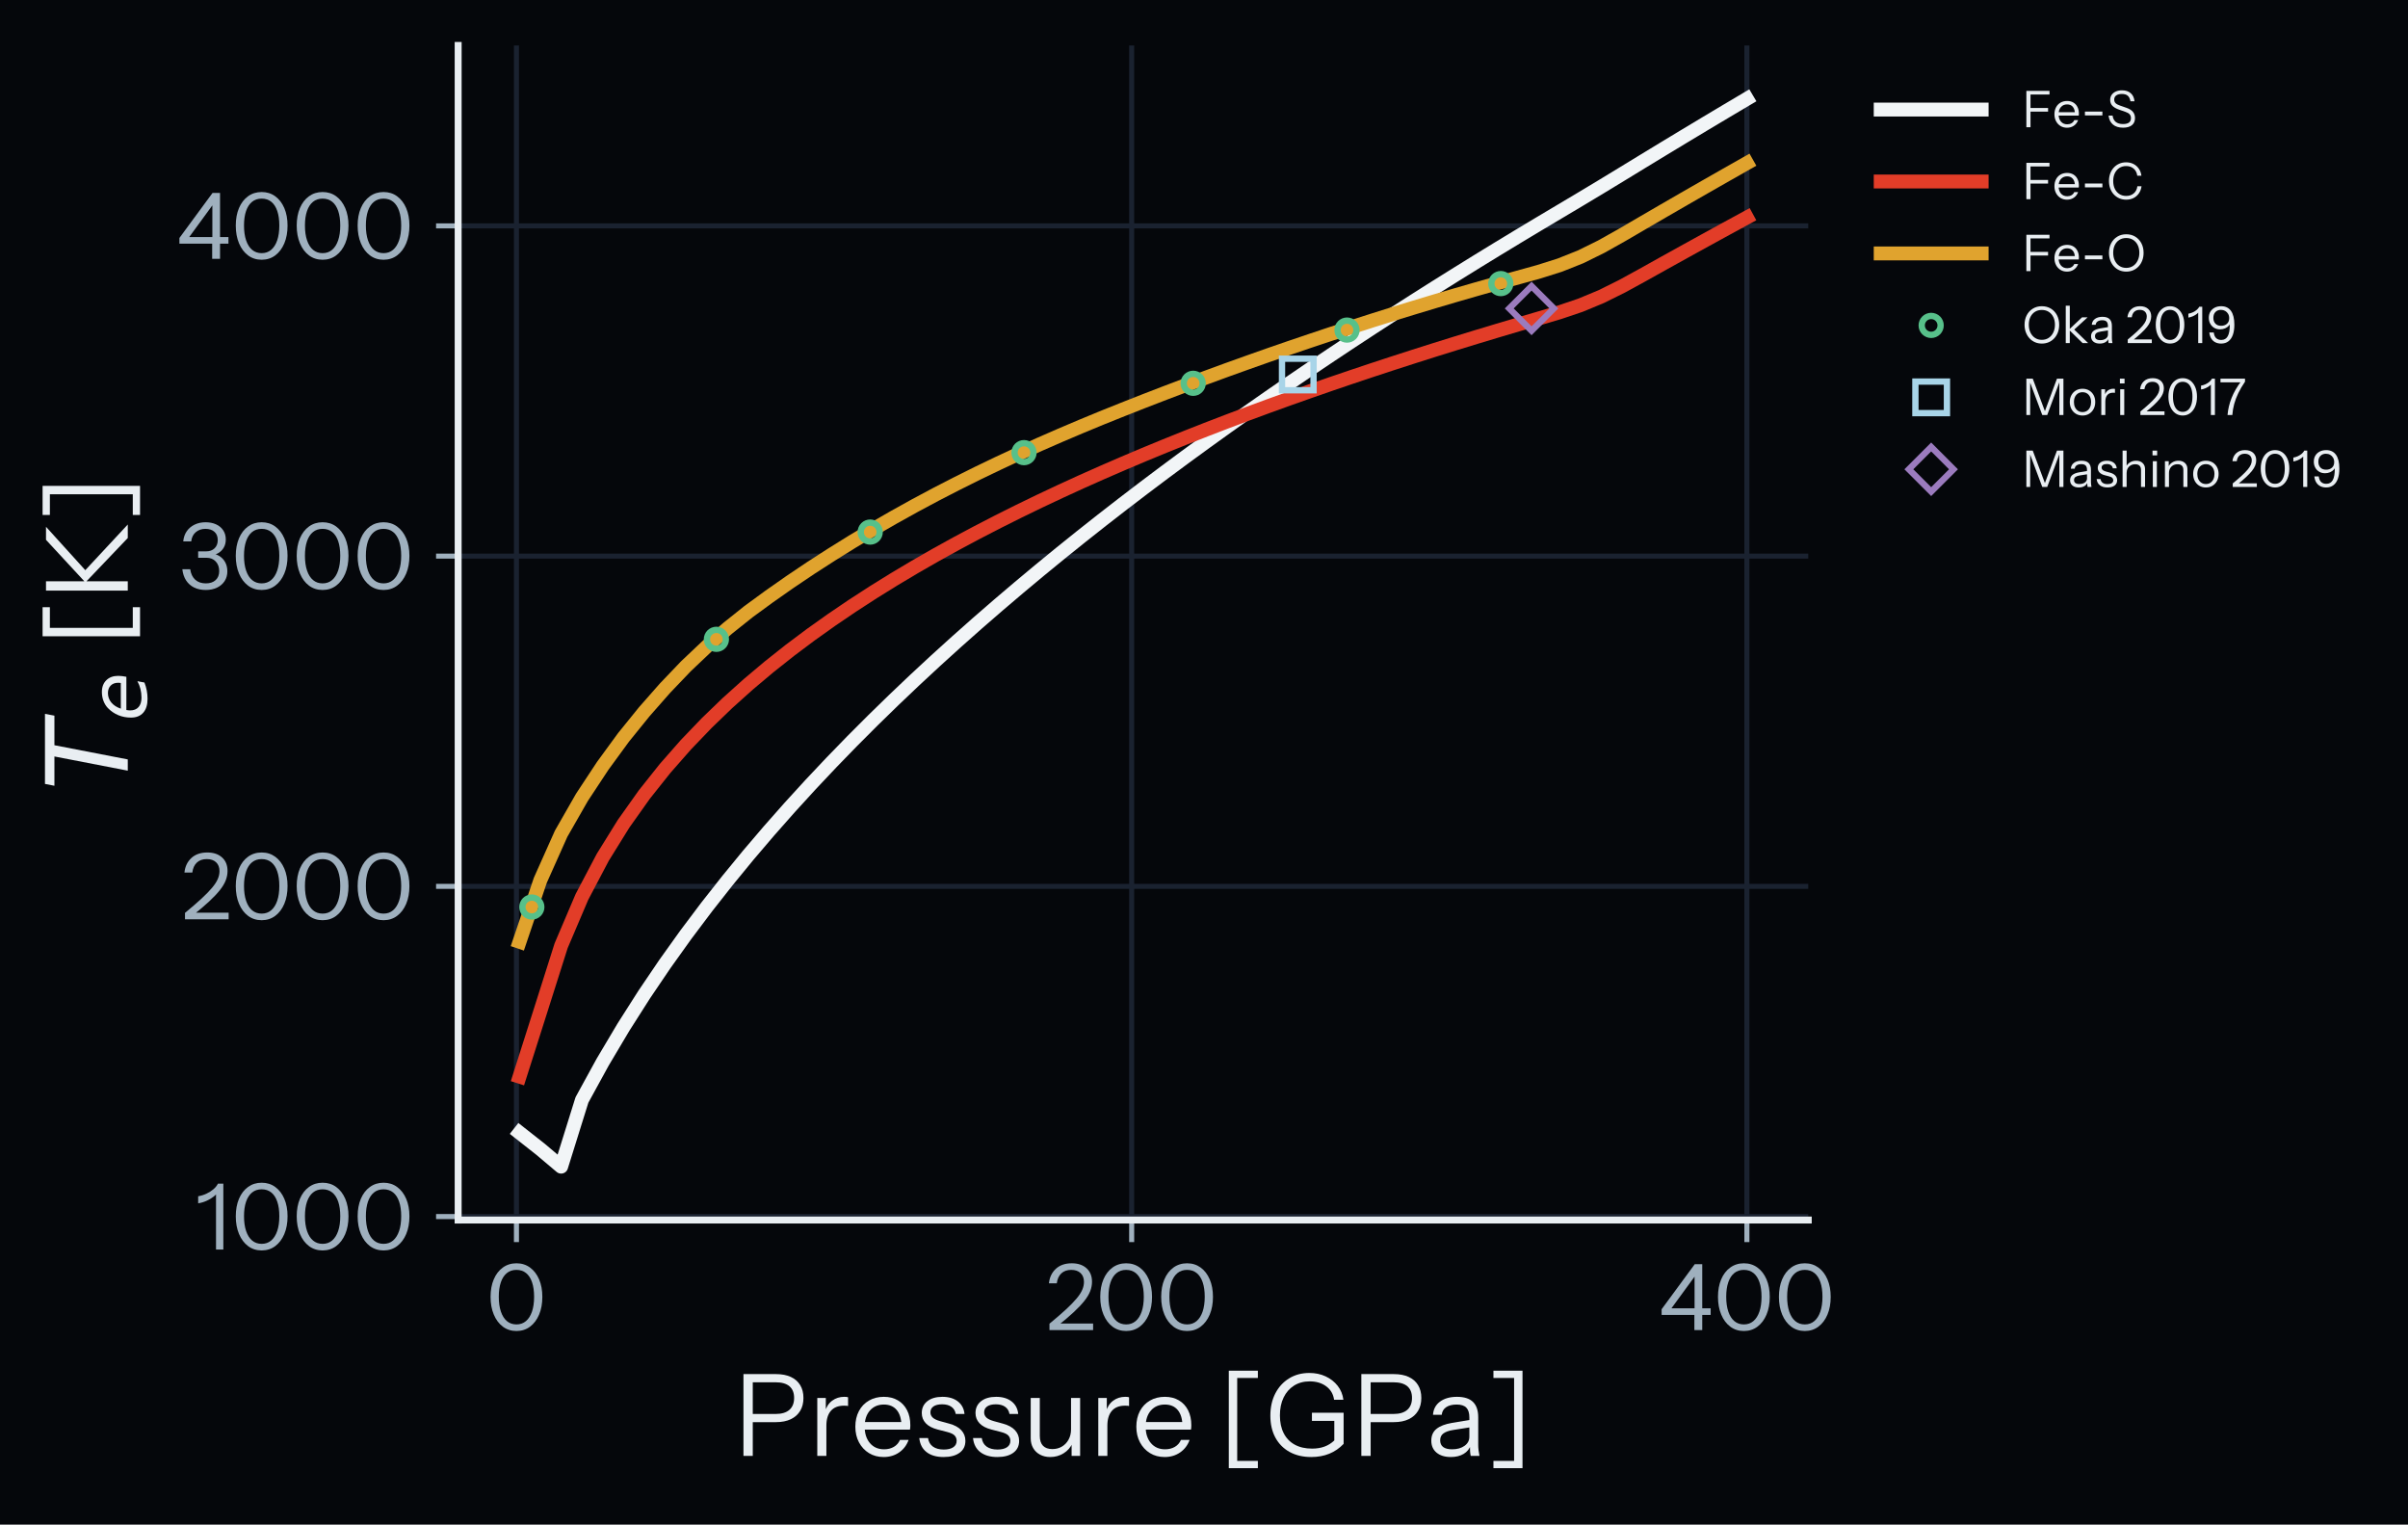
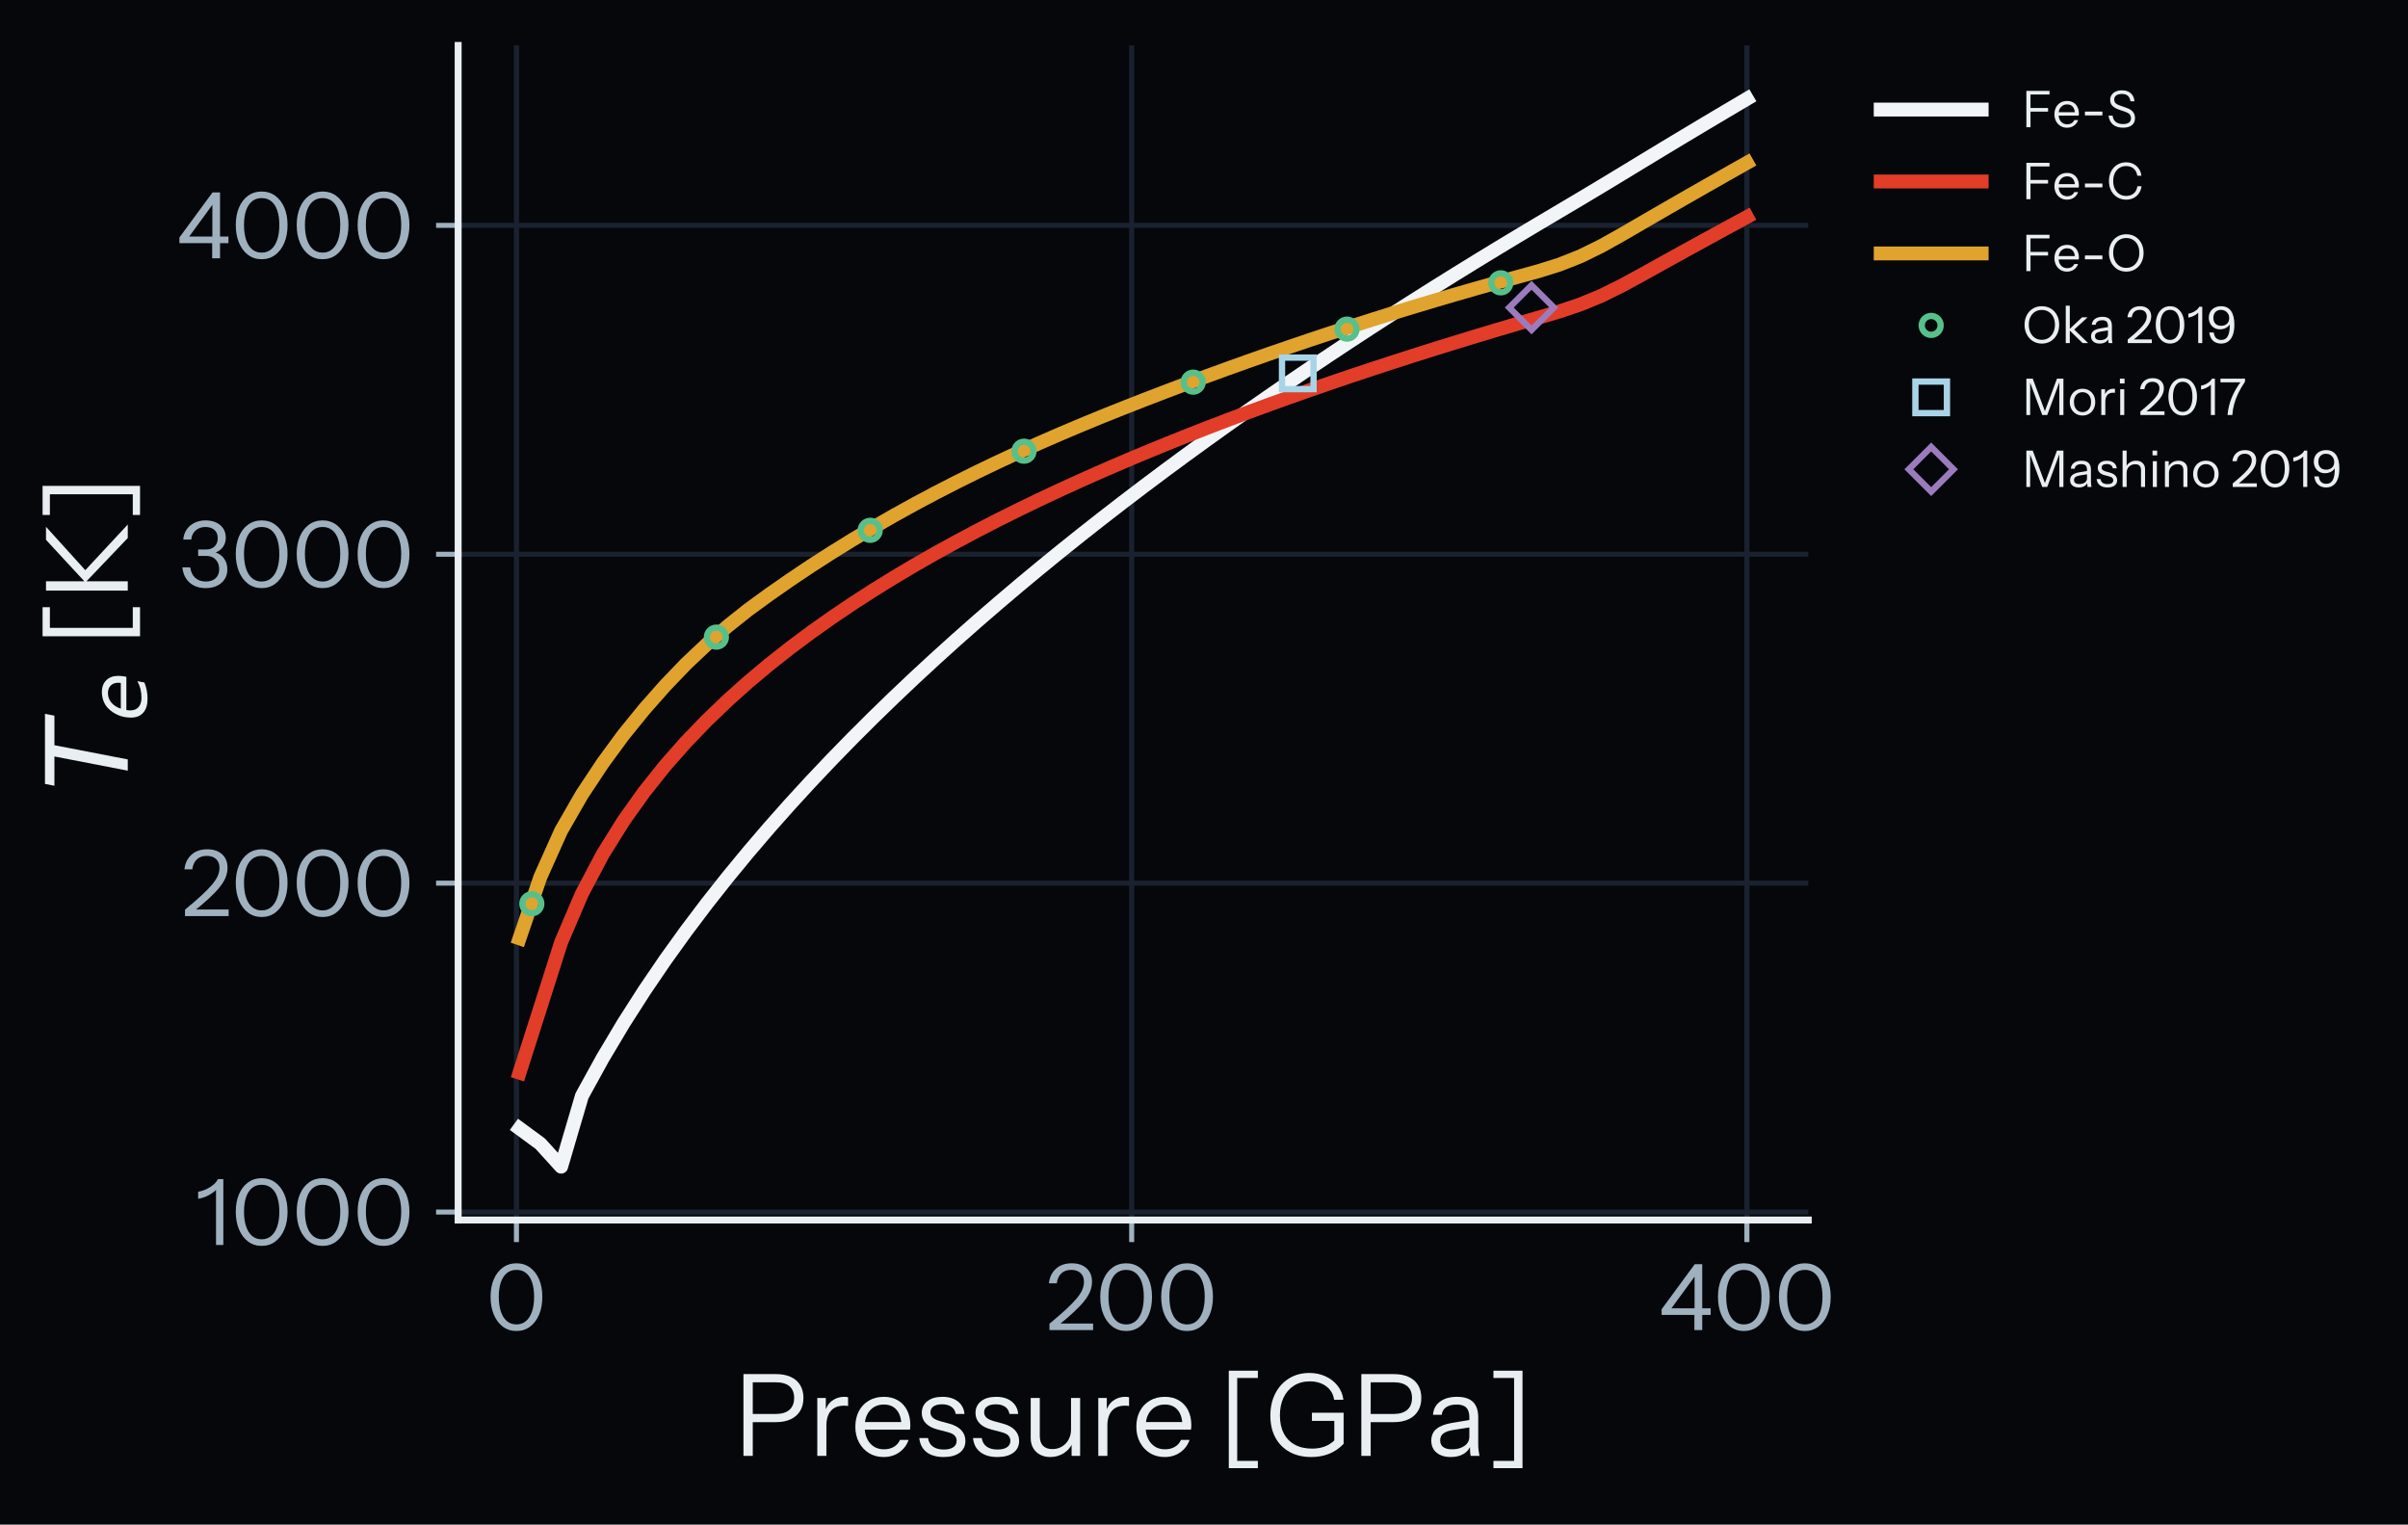
<svg xmlns="http://www.w3.org/2000/svg" xmlns:xlink="http://www.w3.org/1999/xlink" width="381.616pt" height="241.579pt" viewBox="0 0 381.616 241.579" version="1.1">
  <defs>
    <style type="text/css">*{stroke-linejoin: round; stroke-linecap: butt}</style>
  </defs>
  <g id="figure_1">
    <g id="patch_1">
      <path d="M 0 241.579  L 381.616 241.579  L 381.616 0  L 0 0  z " style="fill: #05070b" />
    </g>
    <g id="axes_1">
      <g id="patch_2">
        <path d="M 72.608 193.316  L 286.57 193.316  L 286.57 7.2  L 72.608 7.2  z " style="fill: #05070b" />
      </g>
      <g id="matplotlib.axis_1">
        <g id="xtick_1">
          <g id="line2d_1">
            <path d="M 81.846 193.316  L 81.846 7.2  " clip-path="url(#p23f329e859)" style="fill: none; stroke: #1a2230; stroke-width: 0.8; stroke-linecap: square" />
          </g>
          <g id="line2d_2">
            <defs>
              <path id="m2e974000b8" d="M 0 0  L 0 3.5  " style="stroke: #9fb0be; stroke-width: 0.8" />
            </defs>
            <g>
              <use xlink:href="#m2e974000b8" x="81.846" y="193.316" style="fill: #9fb0be; stroke: #9fb0be; stroke-width: 0.8" />
            </g>
          </g>
          <g id="text_1">
            <g style="fill: #9fb0be" transform="translate(77.01825 210.7564) scale(0.145 -0.145)">
              <defs>
                <path id="InstrumentSans-Regular-30" d="M 2131 -64  Q 1587 -64 1180 240  Q 774 544 547 1085  Q 320 1626 320 2323  Q 320 3021 544 3549  Q 768 4077 1177 4374  Q 1587 4672 2131 4672  Q 2675 4672 3081 4374  Q 3488 4077 3715 3549  Q 3942 3021 3942 2323  Q 3942 1619 3715 1081  Q 3488 544 3081 240  Q 2675 -64 2131 -64  z M 2131 397  Q 2522 397 2797 630  Q 3072 864 3219 1296  Q 3366 1728 3366 2330  Q 3366 2925 3222 3347  Q 3078 3770 2803 3990  Q 2528 4211 2131 4211  Q 1734 4211 1459 3987  Q 1184 3763 1040 3344  Q 896 2925 896 2330  Q 896 1728 1043 1293  Q 1190 858 1465 627  Q 1741 397 2131 397  z " transform="scale(0.015625)" />
              </defs>
              <use xlink:href="#InstrumentSans-Regular-30" />
            </g>
          </g>
        </g>
        <g id="xtick_2">
          <g id="line2d_3">
            <path d="M 179.345 193.316  L 179.345 7.2  " clip-path="url(#p23f329e859)" style="fill: none; stroke: #1a2230; stroke-width: 0.8; stroke-linecap: square" />
          </g>
          <g id="line2d_4">
            <g>
              <use xlink:href="#m2e974000b8" x="179.345" y="193.316" style="fill: #9fb0be; stroke: #9fb0be; stroke-width: 0.8" />
            </g>
          </g>
          <g id="text_2">
            <g style="fill: #9fb0be" transform="translate(165.7378 210.7564) scale(0.145 -0.145)">
              <defs>
                <path id="InstrumentSans-Regular-32" d="M 256 0  L 256 448  Q 947 1018 1411 1446  Q 1875 1875 2153 2208  Q 2432 2541 2550 2819  Q 2669 3098 2669 3366  Q 2669 3763 2432 3987  Q 2195 4211 1779 4211  Q 1350 4211 1088 3968  Q 826 3725 768 3270  L 218 3270  Q 282 3898 701 4285  Q 1120 4672 1818 4672  Q 2464 4672 2848 4326  Q 3232 3981 3232 3379  Q 3232 3053 3107 2726  Q 2982 2400 2697 2041  Q 2413 1683 1949 1251  Q 1485 819 800 275  L 678 461  L 3309 461  L 3309 0  L 256 0  z " transform="scale(0.015625)" />
              </defs>
              <use xlink:href="#InstrumentSans-Regular-32" />
              <use xlink:href="#InstrumentSans-Regular-30" transform="translate(54.49999 0)" />
              <use xlink:href="#InstrumentSans-Regular-30" transform="translate(121.1 0)" />
            </g>
          </g>
        </g>
        <g id="xtick_3">
          <g id="line2d_5">
            <path d="M 276.844 193.316  L 276.844 7.2  " clip-path="url(#p23f329e859)" style="fill: none; stroke: #1a2230; stroke-width: 0.8; stroke-linecap: square" />
          </g>
          <g id="line2d_6">
            <g>
              <use xlink:href="#m2e974000b8" x="276.844" y="193.316" style="fill: #9fb0be; stroke: #9fb0be; stroke-width: 0.8" />
            </g>
          </g>
          <g id="text_3">
            <g style="fill: #9fb0be" transform="translate(262.838 210.7564) scale(0.145 -0.145)">
              <defs>
                <path id="InstrumentSans-Regular-34" d="M 2509 0  L 2509 1216  L 2522 1344  L 2522 3974  L 2694 3974  L 749 1312  L 576 1523  L 3648 1523  L 3648 1062  L 218 1062  L 218 1459  L 2534 4608  L 3059 4608  L 3059 0  L 2509 0  z " transform="scale(0.015625)" />
              </defs>
              <use xlink:href="#InstrumentSans-Regular-34" />
              <use xlink:href="#InstrumentSans-Regular-30" transform="translate(59.99999 0)" />
              <use xlink:href="#InstrumentSans-Regular-30" transform="translate(126.6 0)" />
            </g>
          </g>
        </g>
        <g id="text_4">
          <g style="fill: #e9eef2" transform="translate(116.2753 230.6889) scale(0.18 -0.18)">
            <defs>
              <path id="InstrumentSans-Regular-50" d="M 550 0  L 550 4608  L 2381 4608  Q 2874 4608 3219 4448  Q 3565 4288 3747 3987  Q 3930 3686 3930 3264  Q 3930 2842 3747 2538  Q 3565 2234 3219 2067  Q 2874 1901 2381 1901  L 934 1901  L 934 2362  L 2362 2362  Q 2874 2362 3139 2595  Q 3405 2829 3405 3264  Q 3405 3699 3142 3923  Q 2880 4147 2362 4147  L 1075 4147  L 1075 0  L 550 0  z " transform="scale(0.015625)" />
              <path id="InstrumentSans-Regular-72" d="M 512 0  L 512 3264  L 992 3264  L 992 2432  L 1024 2432  L 1024 0  L 512 0  z M 1024 1702  L 941 2477  Q 1056 2893 1350 3110  Q 1645 3328 2029 3328  Q 2189 3328 2246 3302  L 2246 2810  Q 2214 2822 2156 2825  Q 2099 2829 2016 2829  Q 1530 2829 1277 2537  Q 1024 2246 1024 1702  z " transform="scale(0.015625)" />
              <path id="InstrumentSans-Regular-65" d="M 1850 -64  Q 1382 -64 1024 157  Q 666 378 461 762  Q 256 1146 256 1645  Q 256 2144 457 2525  Q 659 2906 1024 3117  Q 1389 3328 1862 3328  Q 2317 3328 2653 3129  Q 2989 2931 3171 2572  Q 3354 2214 3354 1728  Q 3354 1664 3350 1606  Q 3347 1549 3334 1478  L 640 1478  L 640 1907  L 3021 1907  L 2854 1670  Q 2854 2259 2595 2576  Q 2336 2893 1862 2893  Q 1376 2893 1078 2557  Q 781 2221 781 1651  Q 781 1069 1078 720  Q 1376 371 1875 371  Q 2189 371 2425 508  Q 2662 646 2771 902  L 3258 902  Q 3098 454 2723 195  Q 2349 -64 1850 -64  z " transform="scale(0.015625)" />
              <path id="InstrumentSans-Regular-73" d="M 1619 -64  Q 1018 -64 659 214  Q 301 493 250 1005  L 742 1005  Q 787 691 1017 524  Q 1248 358 1632 358  Q 1971 358 2163 486  Q 2355 614 2355 851  Q 2355 1018 2246 1142  Q 2138 1267 1811 1350  L 1286 1485  Q 838 1600 614 1840  Q 390 2080 390 2413  Q 390 2835 704 3081  Q 1018 3328 1555 3328  Q 2086 3328 2419 3072  Q 2752 2816 2797 2362  L 2304 2362  Q 2259 2624 2060 2765  Q 1862 2906 1536 2906  Q 1222 2906 1049 2787  Q 877 2669 877 2451  Q 877 2285 1001 2163  Q 1126 2042 1421 1958  L 1933 1818  Q 2387 1696 2617 1446  Q 2848 1197 2848 845  Q 2848 416 2521 176  Q 2195 -64 1619 -64  z " transform="scale(0.015625)" />
              <path id="InstrumentSans-Regular-75" d="M 1574 -64  Q 1254 -64 1004 67  Q 755 198 614 438  Q 474 678 474 992  L 474 3264  L 986 3264  L 986 1126  Q 986 755 1168 569  Q 1350 384 1690 384  Q 1997 384 2233 525  Q 2470 666 2608 918  Q 2746 1171 2746 1498  L 2829 723  Q 2669 358 2329 147  Q 1990 -64 1574 -64  z M 2778 0  L 2778 768  L 2746 768  L 2746 3264  L 3258 3264  L 3258 0  L 2778 0  z " transform="scale(0.015625)" />
              <path id="InstrumentSans-Regular-20" transform="scale(0.015625)" />
              <path id="InstrumentSans-Regular-5b" d="M 576 -691  L 576 4800  L 2214 4800  L 2214 4390  L 1050 4390  L 1050 -282  L 2214 -282  L 2214 -691  L 576 -691  z " transform="scale(0.015625)" />
              <path id="InstrumentSans-Regular-47" d="M 2624 -64  Q 1920 -64 1401 224  Q 883 512 601 1033  Q 320 1555 320 2266  Q 320 2976 598 3517  Q 877 4058 1373 4365  Q 1869 4672 2515 4672  Q 3021 4672 3433 4480  Q 3846 4288 4112 3949  Q 4378 3610 4435 3162  L 3910 3162  Q 3846 3635 3472 3916  Q 3098 4198 2534 4198  Q 2029 4198 1651 3958  Q 1274 3718 1066 3289  Q 858 2861 858 2278  Q 858 1696 1072 1277  Q 1286 858 1692 634  Q 2099 410 2669 410  Q 3059 410 3366 522  Q 3674 634 3923 870  L 4448 678  Q 4096 307 3638 121  Q 3181 -64 2624 -64  z M 3923 678  L 3923 2170  L 4122 1971  L 2662 1971  L 2662 2432  L 4448 2432  L 4448 678  L 3923 678  z " transform="scale(0.015625)" />
              <path id="InstrumentSans-Regular-61" d="M 2515 0  Q 2490 109 2480 249  Q 2470 390 2470 608  L 2438 608  L 2438 2170  Q 2438 2541 2268 2717  Q 2099 2893 1722 2893  Q 1350 2893 1129 2742  Q 909 2592 883 2317  L 390 2317  Q 422 2790 787 3059  Q 1152 3328 1741 3328  Q 2349 3328 2643 3040  Q 2938 2752 2938 2176  L 2938 608  Q 2938 467 2957 316  Q 2976 166 3008 0  L 2515 0  z M 1395 -64  Q 890 -64 592 182  Q 294 429 294 858  Q 294 1286 588 1523  Q 883 1760 1446 1856  L 2586 2048  L 2586 1626  L 1523 1459  Q 1165 1402 979 1267  Q 794 1133 794 877  Q 794 627 963 499  Q 1133 371 1466 371  Q 1894 371 2166 566  Q 2438 762 2438 1075  L 2522 621  Q 2419 294 2121 115  Q 1824 -64 1395 -64  z " transform="scale(0.015625)" />
              <path id="InstrumentSans-Regular-5d" d="M 2022 4800  L 2022 -691  L 384 -691  L 384 -282  L 1549 -282  L 1549 4390  L 384 4390  L 384 4800  L 2022 4800  z " transform="scale(0.015625)" />
            </defs>
            <use xlink:href="#InstrumentSans-Regular-50" />
            <use xlink:href="#InstrumentSans-Regular-72" transform="translate(65.59999 0)" />
            <use xlink:href="#InstrumentSans-Regular-65" transform="translate(103.1 0)" />
            <use xlink:href="#InstrumentSans-Regular-73" transform="translate(159.5 0)" />
            <use xlink:href="#InstrumentSans-Regular-73" transform="translate(206.8 0)" />
            <use xlink:href="#InstrumentSans-Regular-75" transform="translate(254.0999 0)" />
            <use xlink:href="#InstrumentSans-Regular-72" transform="translate(312.9999 0)" />
            <use xlink:href="#InstrumentSans-Regular-65" transform="translate(350.4999 0)" />
            <use xlink:href="#InstrumentSans-Regular-20" transform="translate(406.8999 0)" />
            <use xlink:href="#InstrumentSans-Regular-5b" transform="translate(426.8999 0)" />
            <use xlink:href="#InstrumentSans-Regular-47" transform="translate(467.4999 0)" />
            <use xlink:href="#InstrumentSans-Regular-50" transform="translate(543.9999 0)" />
            <use xlink:href="#InstrumentSans-Regular-61" transform="translate(609.5999 0)" />
            <use xlink:href="#InstrumentSans-Regular-5d" transform="translate(662.8999 0)" />
          </g>
        </g>
      </g>
      <g id="matplotlib.axis_2">
        <g id="ytick_1">
          <g id="line2d_7">
-             <path d="M 72.608 192.769  L 286.57 192.769  " clip-path="url(#p23f329e859)" style="fill: none; stroke: #1a2230; stroke-width: 0.8; stroke-linecap: square" />
+             <path d="M 72.608 192.049  L 286.57 192.049  " clip-path="url(#p23f329e859)" style="fill: none; stroke: #1a2230; stroke-width: 0.8; stroke-linecap: square" />
          </g>
          <g id="line2d_8">
            <defs>
              <path id="m2f46859ac6" d="M 0 0  L -3.5 0  " style="stroke: #9fb0be; stroke-width: 0.8" />
            </defs>
            <g>
-               <use xlink:href="#m2f46859ac6" x="72.608" y="192.769" style="fill: #9fb0be; stroke: #9fb0be; stroke-width: 0.8" />
+               <use xlink:href="#m2f46859ac6" x="72.608" y="192.049" style="fill: #9fb0be; stroke: #9fb0be; stroke-width: 0.8" />
            </g>
          </g>
          <g id="text_5">
-             <g style="fill: #9fb0be" transform="translate(30.97141 197.9892) scale(0.145 -0.145)">
+             <g style="fill: #9fb0be" transform="translate(30.97141 197.2689) scale(0.145 -0.145)">
              <defs>
                <path id="InstrumentSans-Regular-31" d="M 1440 0  L 1440 4083  L 1574 4051  Q 1498 3878 1280 3705  Q 1062 3533 777 3405  Q 493 3277 192 3232  L 192 3725  Q 493 3776 768 3904  Q 1043 4032 1257 4214  Q 1472 4397 1574 4608  L 1952 4608  L 1952 0  L 1440 0  z " transform="scale(0.015625)" />
              </defs>
              <use xlink:href="#InstrumentSans-Regular-31" />
              <use xlink:href="#InstrumentSans-Regular-30" transform="translate(39.09999 0)" />
              <use xlink:href="#InstrumentSans-Regular-30" transform="translate(105.7 0)" />
              <use xlink:href="#InstrumentSans-Regular-30" transform="translate(172.3 0)" />
            </g>
          </g>
        </g>
        <g id="ytick_2">
          <g id="line2d_9">
-             <path d="M 72.608 140.443  L 286.57 140.443  " clip-path="url(#p23f329e859)" style="fill: none; stroke: #1a2230; stroke-width: 0.8; stroke-linecap: square" />
+             <path d="M 72.608 139.936  L 286.57 139.936  " clip-path="url(#p23f329e859)" style="fill: none; stroke: #1a2230; stroke-width: 0.8; stroke-linecap: square" />
          </g>
          <g id="line2d_10">
            <g>
-               <use xlink:href="#m2f46859ac6" x="72.608" y="140.443" style="fill: #9fb0be; stroke: #9fb0be; stroke-width: 0.8" />
+               <use xlink:href="#m2f46859ac6" x="72.608" y="139.936" style="fill: #9fb0be; stroke: #9fb0be; stroke-width: 0.8" />
            </g>
          </g>
          <g id="text_6">
-             <g style="fill: #9fb0be" transform="translate(28.7375 145.6634) scale(0.145 -0.145)">
+             <g style="fill: #9fb0be" transform="translate(28.7375 145.1559) scale(0.145 -0.145)">
              <use xlink:href="#InstrumentSans-Regular-32" />
              <use xlink:href="#InstrumentSans-Regular-30" transform="translate(54.49999 0)" />
              <use xlink:href="#InstrumentSans-Regular-30" transform="translate(121.1 0)" />
              <use xlink:href="#InstrumentSans-Regular-30" transform="translate(187.7 0)" />
            </g>
          </g>
        </g>
        <g id="ytick_3">
          <g id="line2d_11">
-             <path d="M 72.608 88.118  L 286.57 88.118  " clip-path="url(#p23f329e859)" style="fill: none; stroke: #1a2230; stroke-width: 0.8; stroke-linecap: square" />
+             <path d="M 72.608 87.823  L 286.57 87.823  " clip-path="url(#p23f329e859)" style="fill: none; stroke: #1a2230; stroke-width: 0.8; stroke-linecap: square" />
          </g>
          <g id="line2d_12">
            <g>
-               <use xlink:href="#m2f46859ac6" x="72.608" y="88.118" style="fill: #9fb0be; stroke: #9fb0be; stroke-width: 0.8" />
+               <use xlink:href="#m2f46859ac6" x="72.608" y="87.823" style="fill: #9fb0be; stroke: #9fb0be; stroke-width: 0.8" />
            </g>
          </g>
          <g id="text_7">
-             <g style="fill: #9fb0be" transform="translate(28.31609 93.33754) scale(0.145 -0.145)">
+             <g style="fill: #9fb0be" transform="translate(28.31609 93.04286) scale(0.145 -0.145)">
              <defs>
                <path id="InstrumentSans-Regular-33" d="M 1894 -64  Q 1434 -64 1085 105  Q 736 275 521 601  Q 307 928 256 1389  L 806 1389  Q 877 909 1158 653  Q 1440 397 1901 397  Q 2336 397 2585 627  Q 2835 858 2835 1254  Q 2835 1670 2592 1929  Q 2349 2189 1939 2189  L 1363 2189  L 1363 2637  L 1920 2637  Q 2291 2637 2512 2851  Q 2733 3066 2733 3424  Q 2733 3802 2499 4006  Q 2266 4211 1869 4211  Q 1478 4211 1203 3984  Q 928 3757 877 3334  L 320 3334  Q 358 3744 563 4041  Q 768 4339 1110 4505  Q 1453 4672 1882 4672  Q 2298 4672 2618 4525  Q 2938 4378 3117 4106  Q 3296 3834 3296 3469  Q 3296 3142 3149 2892  Q 3002 2643 2749 2502  Q 2496 2362 2170 2362  L 2131 2496  Q 2522 2496 2806 2333  Q 3091 2170 3248 1888  Q 3405 1606 3405 1235  Q 3405 851 3213 556  Q 3021 262 2681 99  Q 2342 -64 1894 -64  z " transform="scale(0.015625)" />
              </defs>
              <use xlink:href="#InstrumentSans-Regular-33" />
              <use xlink:href="#InstrumentSans-Regular-30" transform="translate(57.39999 0)" />
              <use xlink:href="#InstrumentSans-Regular-30" transform="translate(124 0)" />
              <use xlink:href="#InstrumentSans-Regular-30" transform="translate(190.6 0)" />
            </g>
          </g>
        </g>
        <g id="ytick_4">
          <g id="line2d_13">
-             <path d="M 72.608 35.792  L 286.57 35.792  " clip-path="url(#p23f329e859)" style="fill: none; stroke: #1a2230; stroke-width: 0.8; stroke-linecap: square" />
+             <path d="M 72.608 35.71  L 286.57 35.71  " clip-path="url(#p23f329e859)" style="fill: none; stroke: #1a2230; stroke-width: 0.8; stroke-linecap: square" />
          </g>
          <g id="line2d_14">
            <g>
-               <use xlink:href="#m2f46859ac6" x="72.608" y="35.792" style="fill: #9fb0be; stroke: #9fb0be; stroke-width: 0.8" />
+               <use xlink:href="#m2f46859ac6" x="72.608" y="35.71" style="fill: #9fb0be; stroke: #9fb0be; stroke-width: 0.8" />
            </g>
          </g>
          <g id="text_8">
-             <g style="fill: #9fb0be" transform="translate(27.94 41.0117) scale(0.145 -0.145)">
+             <g style="fill: #9fb0be" transform="translate(27.94 40.92983) scale(0.145 -0.145)">
              <use xlink:href="#InstrumentSans-Regular-34" />
              <use xlink:href="#InstrumentSans-Regular-30" transform="translate(59.99999 0)" />
              <use xlink:href="#InstrumentSans-Regular-30" transform="translate(126.6 0)" />
              <use xlink:href="#InstrumentSans-Regular-30" transform="translate(193.2 0)" />
            </g>
          </g>
        </g>
        <g id="text_9">
          <g style="fill: #e9eef2" transform="translate(20.25 125.2782) rotate(-90) scale(0.18 -0.18)">
            <defs>
              <path id="DejaVuSans-Oblique-54" d="M 378 4666  L 4325 4666  L 4225 4134  L 2559 4134  L 1759 0  L 1125 0  L 1925 4134  L 275 4134  L 378 4666  z " transform="scale(0.015625)" />
              <path id="DejaVuSans-Oblique-65" d="M 3078 2063  Q 3088 2113 3092 2166  Q 3097 2219 3097 2272  Q 3097 2653 2873 2875  Q 2650 3097 2266 3097  Q 1838 3097 1509 2826  Q 1181 2556 1013 2059  L 3078 2063  z M 3578 1613  L 903 1613  Q 884 1494 878 1425  Q 872 1356 872 1306  Q 872 872 1139 634  Q 1406 397 1894 397  Q 2269 397 2603 481  Q 2938 566 3225 728  L 3116 159  Q 2806 34 2476 -28  Q 2147 -91 1806 -91  Q 1078 -91 686 257  Q 294 606 294 1247  Q 294 1794 489 2264  Q 684 2734 1063 3103  Q 1306 3334 1642 3459  Q 1978 3584 2356 3584  Q 2950 3584 3301 3228  Q 3653 2872 3653 2272  Q 3653 2128 3634 1964  Q 3616 1800 3578 1613  z " transform="scale(0.015625)" />
              <path id="InstrumentSans-Regular-4b" d="M 550 0  L 550 4608  L 1075 4608  L 1075 0  L 550 0  z M 1018 2394  L 3411 4608  L 4147 4608  L 1702 2394  L 1018 2394  z M 3514 0  L 1005 2394  L 1702 2394  L 4275 0  L 3514 0  z " transform="scale(0.015625)" />
            </defs>
            <use xlink:href="#DejaVuSans-Oblique-54" />
            <use xlink:href="#DejaVuSans-Oblique-65" transform="translate(61.08398 -16.40625) scale(0.7)" />
            <use xlink:href="#InstrumentSans-Regular-20" transform="translate(106.8848 0)" />
            <use xlink:href="#InstrumentSans-Regular-5b" transform="translate(126.8847 0)" />
            <use xlink:href="#InstrumentSans-Regular-4b" transform="translate(167.4847 0)" />
            <use xlink:href="#InstrumentSans-Regular-5d" transform="translate(236.6847 0)" />
          </g>
        </g>
      </g>
      <g id="line2d_15">
-         <path d="M 82.334 179.483  L 85.631 182.078  L 88.927 184.857  L 92.224 174.291  L 95.521 168.277  L 98.818 162.73  L 102.115 157.555  L 105.411 152.69  L 108.708 148.084  L 112.005 143.701  L 115.302 139.512  L 118.598 135.493  L 121.895 131.627  L 125.192 127.896  L 128.489 124.289  L 131.786 120.793  L 135.082 117.399  L 138.379 114.099  L 141.676 110.886  L 144.973 107.753  L 148.269 104.695  L 151.566 101.707  L 154.863 98.783  L 158.16 95.921  L 161.457 93.117  L 164.753 90.367  L 168.05 87.668  L 171.347 85.017  L 174.644 82.413  L 177.941 79.853  L 181.237 77.335  L 184.534 74.856  L 187.831 72.415  L 191.128 70.011  L 194.424 67.642  L 197.721 65.305  L 201.018 63.001  L 204.315 60.728  L 207.612 58.484  L 210.908 56.269  L 214.205 54.082  L 217.502 51.92  L 220.799 49.785  L 224.096 47.674  L 227.392 45.587  L 230.689 43.523  L 233.986 41.481  L 237.283 39.461  L 240.579 37.462  L 243.876 35.484  L 247.173 33.521  L 250.47 31.559  L 253.767 29.578  L 257.063 27.575  L 260.36 25.562  L 263.657 23.557  L 266.954 21.564  L 270.251 19.583  L 273.547 17.615  L 276.844 15.66  " clip-path="url(#p23f329e859)" style="fill: none; stroke: #f2f5f7; stroke-width: 2.2; stroke-linecap: square" />
+         <path d="M 82.334 178.805  L 85.631 181.227  L 88.927 184.857  L 92.224 173.646  L 95.521 167.657  L 98.818 162.131  L 102.115 156.978  L 105.411 152.132  L 108.708 147.545  L 112.005 143.18  L 115.302 139.008  L 118.598 135.006  L 121.895 131.155  L 125.192 127.44  L 128.489 123.847  L 131.786 120.365  L 135.082 116.985  L 138.379 113.699  L 141.676 110.499  L 144.973 107.379  L 148.269 104.333  L 151.566 101.357  L 154.863 98.445  L 158.16 95.595  L 161.457 92.802  L 164.753 90.063  L 168.05 87.375  L 171.347 84.735  L 174.644 82.142  L 177.941 79.592  L 181.237 77.084  L 184.534 74.615  L 187.831 72.184  L 191.128 69.79  L 194.424 67.43  L 197.721 65.104  L 201.018 62.809  L 204.315 60.545  L 207.612 58.31  L 210.908 56.104  L 214.205 53.925  L 217.502 51.773  L 220.799 49.646  L 224.096 47.544  L 227.392 45.465  L 230.689 43.409  L 233.986 41.376  L 237.283 39.364  L 240.579 37.374  L 243.876 35.403  L 247.173 33.449  L 250.47 31.494  L 253.767 29.521  L 257.063 27.527  L 260.36 25.522  L 263.657 23.524  L 266.954 21.54  L 270.251 19.567  L 273.547 17.608  L 276.844 15.66  " clip-path="url(#p23f329e859)" style="fill: none; stroke: #f2f5f7; stroke-width: 2.2; stroke-linecap: square" />
      </g>
      <g id="line2d_16">
-         <path d="M 82.334 170.597  L 85.631 160.241  L 88.927 149.849  L 92.224 142.115  L 95.521 135.851  L 98.818 130.536  L 102.115 125.892  L 105.411 121.749  L 108.708 117.997  L 112.005 114.561  L 115.302 111.383  L 118.598 108.425  L 121.895 105.652  L 125.192 103.04  L 128.489 100.569  L 131.786 98.223  L 135.082 95.988  L 138.379 93.851  L 141.676 91.805  L 144.973 89.839  L 148.269 87.948  L 151.566 86.125  L 154.863 84.365  L 158.16 82.662  L 161.457 81.013  L 164.753 79.414  L 168.05 77.862  L 171.347 76.352  L 174.644 74.884  L 177.941 73.454  L 181.237 72.059  L 184.534 70.699  L 187.831 69.371  L 191.128 68.073  L 194.424 66.804  L 197.721 65.563  L 201.018 64.347  L 204.315 63.157  L 207.612 61.99  L 210.908 60.845  L 214.205 59.723  L 217.502 58.621  L 220.799 57.538  L 224.096 56.475  L 227.392 55.43  L 230.689 54.403  L 233.986 53.392  L 237.283 52.398  L 240.579 51.42  L 243.876 50.456  L 247.173 49.478  L 250.47 48.363  L 253.767 46.995  L 257.063 45.358  L 260.36 43.553  L 263.657 41.712  L 266.954 39.883  L 270.251 38.065  L 273.547 36.258  L 276.844 34.463  " clip-path="url(#p23f329e859)" style="fill: none; stroke: #e23d28; stroke-width: 2.2; stroke-linecap: square" />
+         <path d="M 82.334 169.967  L 85.631 159.653  L 88.927 149.304  L 92.224 141.601  L 95.521 135.362  L 98.818 130.069  L 102.115 125.444  L 105.411 121.317  L 108.708 117.581  L 112.005 114.158  L 115.302 110.994  L 118.598 108.047  L 121.895 105.286  L 125.192 102.685  L 128.489 100.224  L 131.786 97.887  L 135.082 95.661  L 138.379 93.533  L 141.676 91.495  L 144.973 89.538  L 148.269 87.654  L 151.566 85.839  L 154.863 84.086  L 158.16 82.39  L 161.457 80.748  L 164.753 79.155  L 168.05 77.609  L 171.347 76.106  L 174.644 74.643  L 177.941 73.219  L 181.237 71.83  L 184.534 70.475  L 187.831 69.152  L 191.128 67.86  L 194.424 66.596  L 197.721 65.36  L 201.018 64.149  L 204.315 62.964  L 207.612 61.801  L 210.908 60.662  L 214.205 59.543  L 217.502 58.446  L 220.799 57.368  L 224.096 56.309  L 227.392 55.269  L 230.689 54.245  L 233.986 53.239  L 237.283 52.249  L 240.579 51.274  L 243.876 50.314  L 247.173 49.34  L 250.47 48.23  L 253.767 46.867  L 257.063 45.237  L 260.36 43.44  L 263.657 41.607  L 266.954 39.784  L 270.251 37.974  L 273.547 36.175  L 276.844 34.386  " clip-path="url(#p23f329e859)" style="fill: none; stroke: #e23d28; stroke-width: 2.2; stroke-linecap: square" />
      </g>
      <g id="line2d_17">
-         <path d="M 82.334 149.227  L 85.631 139.478  L 88.927 132.104  L 92.224 126.345  L 95.521 121.347  L 98.818 116.835  L 102.115 112.762  L 105.411 109.017  L 108.708 105.568  L 112.005 102.444  L 115.302 99.567  L 118.598 96.935  L 121.895 94.523  L 125.192 92.214  L 128.489 89.996  L 131.786 87.872  L 135.082 85.819  L 138.379 83.851  L 141.676 81.953  L 144.973 80.122  L 148.269 78.359  L 151.566 76.661  L 154.863 75.016  L 158.16 73.43  L 161.457 71.894  L 164.753 70.406  L 168.05 68.965  L 171.347 67.565  L 174.644 66.201  L 177.941 64.878  L 181.237 63.58  L 184.534 62.306  L 187.831 61.056  L 191.128 59.828  L 194.424 58.62  L 197.721 57.436  L 201.018 56.271  L 204.315 55.132  L 207.612 54.013  L 210.908 52.912  L 214.205 51.837  L 217.502 50.779  L 220.799 49.742  L 224.096 48.732  L 227.392 47.738  L 230.689 46.766  L 233.986 45.815  L 237.283 44.882  L 240.579 43.973  L 243.876 43.059  L 247.173 42.018  L 250.47 40.707  L 253.767 39.083  L 257.063 37.231  L 260.36 35.307  L 263.657 33.39  L 266.954 31.485  L 270.251 29.593  L 273.547 27.713  L 276.844 25.844  " clip-path="url(#p23f329e859)" style="fill: none; stroke: #e0a32e; stroke-width: 2.2; stroke-linecap: square" />
+         <path d="M 82.334 148.684  L 85.631 138.974  L 88.927 131.63  L 92.224 125.895  L 95.521 120.918  L 98.818 116.424  L 102.115 112.367  L 105.411 108.637  L 108.708 105.202  L 112.005 102.091  L 115.302 99.226  L 118.598 96.604  L 121.895 94.202  L 125.192 91.903  L 128.489 89.693  L 131.786 87.578  L 135.082 85.534  L 138.379 83.574  L 141.676 81.684  L 144.973 79.86  L 148.269 78.104  L 151.566 76.413  L 154.863 74.775  L 158.16 73.195  L 161.457 71.665  L 164.753 70.184  L 168.05 68.748  L 171.347 67.354  L 174.644 65.996  L 177.941 64.677  L 181.237 63.386  L 184.534 62.117  L 187.831 60.871  L 191.128 59.648  L 194.424 58.445  L 197.721 57.267  L 201.018 56.106  L 204.315 54.972  L 207.612 53.857  L 210.908 52.761  L 214.205 51.69  L 217.502 50.636  L 220.799 49.603  L 224.096 48.597  L 227.392 47.608  L 230.689 46.64  L 233.986 45.692  L 237.283 44.763  L 240.579 43.858  L 243.876 42.948  L 247.173 41.911  L 250.47 40.605  L 253.767 38.987  L 257.063 37.144  L 260.36 35.227  L 263.657 33.318  L 266.954 31.421  L 270.251 29.536  L 273.547 27.664  L 276.844 25.802  " clip-path="url(#p23f329e859)" style="fill: none; stroke: #e0a32e; stroke-width: 2.2; stroke-linecap: square" />
      </g>
      <g id="line2d_18">
        <defs>
          <path id="m147ff43130" d="M 0 1.5  C 0.398 1.5 0.779 1.342 1.061 1.061  C 1.342 0.779 1.5 0.398 1.5 0  C 1.5 -0.398 1.342 -0.779 1.061 -1.061  C 0.779 -1.342 0.398 -1.5 0 -1.5  C -0.398 -1.5 -0.779 -1.342 -1.061 -1.061  C -1.342 -0.779 -1.5 -0.398 -1.5 0  C -1.5 0.398 -1.342 0.779 -1.061 1.061  C -0.779 1.342 -0.398 1.5 0 1.5  z " style="stroke: #57c08a" />
        </defs>
        <g clip-path="url(#p23f329e859)">
-           <use xlink:href="#m147ff43130" x="84.284" y="143.72" style="fill-opacity: 0; stroke: #57c08a" />
-           <use xlink:href="#m147ff43130" x="113.533" y="101.301" style="fill-opacity: 0; stroke: #57c08a" />
-           <use xlink:href="#m147ff43130" x="137.908" y="84.307" style="fill-opacity: 0; stroke: #57c08a" />
-           <use xlink:href="#m147ff43130" x="162.283" y="71.721" style="fill-opacity: 0; stroke: #57c08a" />
-           <use xlink:href="#m147ff43130" x="189.095" y="60.735" style="fill-opacity: 0; stroke: #57c08a" />
-           <use xlink:href="#m147ff43130" x="213.47" y="52.302" style="fill-opacity: 0; stroke: #57c08a" />
-           <use xlink:href="#m147ff43130" x="237.845" y="44.936" style="fill-opacity: 0; stroke: #57c08a" />
+           <use xlink:href="#m147ff43130" x="84.284" y="143.199" style="fill-opacity: 0; stroke: #57c08a" />
+           <use xlink:href="#m147ff43130" x="113.533" y="100.952" style="fill-opacity: 0; stroke: #57c08a" />
+           <use xlink:href="#m147ff43130" x="137.908" y="84.028" style="fill-opacity: 0; stroke: #57c08a" />
+           <use xlink:href="#m147ff43130" x="162.283" y="71.493" style="fill-opacity: 0; stroke: #57c08a" />
+           <use xlink:href="#m147ff43130" x="189.095" y="60.552" style="fill-opacity: 0; stroke: #57c08a" />
+           <use xlink:href="#m147ff43130" x="213.47" y="52.153" style="fill-opacity: 0; stroke: #57c08a" />
+           <use xlink:href="#m147ff43130" x="237.845" y="44.817" style="fill-opacity: 0; stroke: #57c08a" />
        </g>
      </g>
      <g id="line2d_19">
        <defs>
          <path id="mc15f3eb1dc" d="M -2.5 2.5  L 2.5 2.5  L 2.5 -2.5  L -2.5 -2.5  z " style="stroke: #a8d4e8; stroke-linejoin: miter" />
        </defs>
        <g clip-path="url(#p23f329e859)">
-           <use xlink:href="#mc15f3eb1dc" x="205.67" y="59.338" style="fill-opacity: 0; stroke: #a8d4e8; stroke-linejoin: miter" />
+           <use xlink:href="#mc15f3eb1dc" x="205.67" y="59.161" style="fill-opacity: 0; stroke: #a8d4e8; stroke-linejoin: miter" />
        </g>
      </g>
      <g id="line2d_20">
        <defs>
          <path id="mdd36c38541" d="M -0 3.536  L 3.536 0  L 0 -3.536  L -3.536 -0  z " style="stroke: #9b7bbe; stroke-linejoin: miter" />
        </defs>
        <g clip-path="url(#p23f329e859)">
-           <use xlink:href="#mdd36c38541" x="242.719" y="48.873" style="fill-opacity: 0; stroke: #9b7bbe; stroke-linejoin: miter" />
+           <use xlink:href="#mdd36c38541" x="242.719" y="48.738" style="fill-opacity: 0; stroke: #9b7bbe; stroke-linejoin: miter" />
        </g>
      </g>
      <g id="patch_3">
        <path d="M 72.608 193.316  L 72.608 7.2  " style="fill: none; stroke: #e9eef2; stroke-width: 1.1; stroke-linejoin: miter; stroke-linecap: square" />
      </g>
      <g id="patch_4">
        <path d="M 72.608 193.316  L 286.57 193.316  " style="fill: none; stroke: #e9eef2; stroke-width: 1.1; stroke-linejoin: miter; stroke-linecap: square" />
      </g>
      <g id="legend_1">
        <g id="patch_5">
          <path d="M 296.449 82  L 372.816 82  Q 374.416 82 374.416 80.4  L 374.416 12.8  Q 374.416 11.2 372.816 11.2  L 296.449 11.2  Q 294.849 11.2 294.849 12.8  L 294.849 80.4  Q 294.849 82 296.449 82  z " style="fill: #05070b" />
        </g>
        <g id="line2d_21">
          <path d="M 298.049 17.36  L 306.049 17.36  L 314.049 17.36  " style="fill: none; stroke: #f2f5f7; stroke-width: 2.2; stroke-linecap: square" />
        </g>
        <g id="text_10">
          <g style="fill: #e9eef2" transform="translate(320.4488 20.16) scale(0.08 -0.08)">
            <defs>
              <path id="InstrumentSans-Regular-46" d="M 550 0  L 550 4608  L 1075 4608  L 1075 0  L 550 0  z M 819 1978  L 819 2438  L 3302 2438  L 3302 1978  L 819 1978  z M 819 4147  L 819 4608  L 3482 4608  L 3482 4147  L 819 4147  z " transform="scale(0.015625)" />
              <path id="InstrumentSans-Regular-2d" d="M 512 1498  L 512 1984  L 2726 1984  L 2726 1498  L 512 1498  z " transform="scale(0.015625)" />
              <path id="InstrumentSans-Regular-53" d="M 2112 -58  Q 1306 -58 829 339  Q 352 736 269 1472  L 781 1472  Q 851 941 1184 672  Q 1517 403 2106 403  Q 2605 403 2857 592  Q 3110 781 3110 1146  Q 3110 1459 2937 1644  Q 2765 1830 2400 1952  L 1626 2221  Q 1037 2426 755 2717  Q 474 3008 474 3456  Q 474 3827 659 4099  Q 845 4371 1184 4524  Q 1523 4678 1971 4678  Q 2662 4678 3078 4316  Q 3494 3955 3558 3290  L 3046 3290  Q 2963 3770 2704 3994  Q 2445 4218 1958 4218  Q 1498 4218 1242 4032  Q 986 3846 986 3507  Q 986 3219 1165 3046  Q 1344 2874 1722 2746  L 2547 2458  Q 3085 2272 3353 1955  Q 3622 1638 3622 1152  Q 3622 576 3228 259  Q 2835 -58 2112 -58  z " transform="scale(0.015625)" />
            </defs>
            <use xlink:href="#InstrumentSans-Regular-46" />
            <use xlink:href="#InstrumentSans-Regular-65" transform="translate(60.2 0)" />
            <use xlink:href="#InstrumentSans-Regular-2d" transform="translate(116.6 0)" />
            <use xlink:href="#InstrumentSans-Regular-53" transform="translate(167.2 0)" />
          </g>
        </g>
        <g id="line2d_22">
          <path d="M 298.049 28.76  L 306.049 28.76  L 314.049 28.76  " style="fill: none; stroke: #e23d28; stroke-width: 2.2; stroke-linecap: square" />
        </g>
        <g id="text_11">
          <g style="fill: #e9eef2" transform="translate(320.4488 31.56) scale(0.08 -0.08)">
            <defs>
              <path id="InstrumentSans-Regular-43" d="M 2502 -64  Q 2029 -64 1629 112  Q 1229 288 934 605  Q 640 922 480 1354  Q 320 1786 320 2304  Q 320 2822 480 3254  Q 640 3686 931 4003  Q 1222 4320 1622 4496  Q 2022 4672 2496 4672  Q 3014 4672 3427 4461  Q 3840 4250 4105 3866  Q 4371 3482 4435 2970  L 3910 2970  Q 3834 3539 3459 3868  Q 3085 4198 2502 4198  Q 2010 4198 1638 3958  Q 1267 3718 1062 3292  Q 858 2867 858 2304  Q 858 1741 1062 1315  Q 1267 890 1638 650  Q 2010 410 2496 410  Q 3091 410 3472 742  Q 3853 1075 3923 1638  L 4448 1638  Q 4384 1126 4118 742  Q 3853 358 3440 147  Q 3027 -64 2502 -64  z " transform="scale(0.015625)" />
            </defs>
            <use xlink:href="#InstrumentSans-Regular-46" />
            <use xlink:href="#InstrumentSans-Regular-65" transform="translate(60.2 0)" />
            <use xlink:href="#InstrumentSans-Regular-2d" transform="translate(116.6 0)" />
            <use xlink:href="#InstrumentSans-Regular-43" transform="translate(167.2 0)" />
          </g>
        </g>
        <g id="line2d_23">
          <path d="M 298.049 40.16  L 306.049 40.16  L 314.049 40.16  " style="fill: none; stroke: #e0a32e; stroke-width: 2.2; stroke-linecap: square" />
        </g>
        <g id="text_12">
          <g style="fill: #e9eef2" transform="translate(320.4488 42.96) scale(0.08 -0.08)">
            <defs>
              <path id="InstrumentSans-Regular-4f" d="M 2515 -64  Q 2035 -64 1635 112  Q 1235 288 940 611  Q 646 934 483 1369  Q 320 1805 320 2323  Q 320 3008 601 3539  Q 883 4070 1379 4371  Q 1875 4672 2509 4672  Q 3155 4672 3651 4371  Q 4147 4070 4428 3539  Q 4710 3008 4710 2317  Q 4710 1798 4547 1363  Q 4384 928 4089 608  Q 3795 288 3392 112  Q 2989 -64 2515 -64  z M 2509 410  Q 3002 410 3376 656  Q 3750 902 3961 1337  Q 4173 1773 4173 2330  Q 4173 2880 3965 3302  Q 3757 3725 3382 3961  Q 3008 4198 2509 4198  Q 2010 4198 1638 3961  Q 1267 3725 1062 3305  Q 858 2886 858 2330  Q 858 1766 1066 1334  Q 1274 902 1645 656  Q 2016 410 2509 410  z " transform="scale(0.015625)" />
            </defs>
            <use xlink:href="#InstrumentSans-Regular-46" />
            <use xlink:href="#InstrumentSans-Regular-65" transform="translate(60.2 0)" />
            <use xlink:href="#InstrumentSans-Regular-2d" transform="translate(116.6 0)" />
            <use xlink:href="#InstrumentSans-Regular-4f" transform="translate(167.2 0)" />
          </g>
        </g>
        <g id="line2d_24">
          <g>
            <use xlink:href="#m147ff43130" x="306.049" y="51.56" style="fill-opacity: 0; stroke: #57c08a" />
          </g>
        </g>
        <g id="text_13">
          <g style="fill: #e9eef2" transform="translate(320.4488 54.36) scale(0.08 -0.08)">
            <defs>
              <path id="InstrumentSans-Regular-6b" d="M 512 0  L 512 4736  L 1024 4736  L 1024 0  L 512 0  z M 2643 0  L 909 1696  L 2579 3264  L 3283 3264  L 1408 1549  L 1440 1850  L 3347 0  L 2643 0  z " transform="scale(0.015625)" />
              <path id="InstrumentSans-Regular-39" d="M 1843 -64  Q 1440 -64 1120 93  Q 800 250 601 560  Q 403 870 346 1338  L 909 1338  Q 973 838 1222 617  Q 1472 397 1856 397  Q 2138 397 2342 512  Q 2547 627 2681 864  Q 2816 1101 2880 1469  Q 2944 1837 2944 2342  L 2944 2758  L 3091 2739  Q 3034 2445 2835 2217  Q 2637 1990 2342 1865  Q 2048 1741 1709 1741  Q 1286 1741 966 1929  Q 646 2118 464 2451  Q 282 2784 282 3206  Q 282 3654 480 3980  Q 678 4307 1033 4489  Q 1389 4672 1850 4672  Q 2669 4672 3094 4077  Q 3520 3482 3520 2330  Q 3520 1562 3325 1027  Q 3130 493 2755 214  Q 2381 -64 1843 -64  z M 1843 2189  Q 2285 2189 2576 2438  Q 2867 2688 2867 3155  Q 2867 3469 2729 3705  Q 2592 3942 2355 4076  Q 2118 4211 1818 4211  Q 1389 4211 1123 3939  Q 858 3667 858 3194  Q 858 2739 1117 2464  Q 1376 2189 1843 2189  z " transform="scale(0.015625)" />
            </defs>
            <use xlink:href="#InstrumentSans-Regular-4f" />
            <use xlink:href="#InstrumentSans-Regular-6b" transform="translate(78.59999 0)" />
            <use xlink:href="#InstrumentSans-Regular-61" transform="translate(132.1 0)" />
            <use xlink:href="#InstrumentSans-Regular-20" transform="translate(185.4 0)" />
            <use xlink:href="#InstrumentSans-Regular-32" transform="translate(205.3999 0)" />
            <use xlink:href="#InstrumentSans-Regular-30" transform="translate(259.8999 0)" />
            <use xlink:href="#InstrumentSans-Regular-31" transform="translate(326.4999 0)" />
            <use xlink:href="#InstrumentSans-Regular-39" transform="translate(365.5999 0)" />
          </g>
        </g>
        <g id="line2d_25">
          <g>
            <use xlink:href="#mc15f3eb1dc" x="306.049" y="62.96" style="fill-opacity: 0; stroke: #a8d4e8; stroke-linejoin: miter" />
          </g>
        </g>
        <g id="text_14">
          <g style="fill: #e9eef2" transform="translate(320.4488 65.76) scale(0.08 -0.08)">
            <defs>
              <path id="InstrumentSans-Regular-4d" d="M 550 0  L 550 4608  L 1357 4608  L 3021 166  L 2778 166  L 4429 4608  L 5248 4608  L 5248 0  L 4730 0  L 4730 4333  L 4800 4333  L 3194 0  L 2566 0  L 960 4294  L 1030 4294  L 1030 0  L 550 0  z " transform="scale(0.015625)" />
              <path id="InstrumentSans-Regular-6f" d="M 1869 -64  Q 1389 -64 1024 160  Q 659 384 457 771  Q 256 1158 256 1645  Q 256 2138 461 2515  Q 666 2893 1027 3110  Q 1389 3328 1869 3328  Q 2355 3328 2716 3110  Q 3078 2893 3280 2515  Q 3482 2138 3482 1645  Q 3482 1158 3280 771  Q 3078 384 2716 160  Q 2355 -64 1869 -64  z M 1869 371  Q 2202 371 2445 534  Q 2688 698 2822 986  Q 2957 1274 2957 1651  Q 2957 2214 2659 2553  Q 2362 2893 1869 2893  Q 1382 2893 1081 2553  Q 781 2214 781 1651  Q 781 1274 915 986  Q 1050 698 1296 534  Q 1542 371 1869 371  z " transform="scale(0.015625)" />
              <path id="InstrumentSans-Regular-69" d="M 512 0  L 512 3264  L 1024 3264  L 1024 0  L 512 0  z M 472 4006  L 472 4608  L 1061 4608  L 1061 4006  L 472 4006  z " transform="scale(0.015625)" />
              <path id="InstrumentSans-Regular-37" d="M 1050 0  Q 1139 1088 1558 2153  Q 1978 3219 2816 4333  L 2848 4147  L 154 4147  L 154 4608  L 3264 4608  L 3264 4224  Q 2752 3475 2416 2777  Q 2080 2080 1894 1398  Q 1709 717 1658 0  L 1050 0  z " transform="scale(0.015625)" />
            </defs>
            <use xlink:href="#InstrumentSans-Regular-4d" />
            <use xlink:href="#InstrumentSans-Regular-6f" transform="translate(90.59999 0)" />
            <use xlink:href="#InstrumentSans-Regular-72" transform="translate(149 0)" />
            <use xlink:href="#InstrumentSans-Regular-69" transform="translate(186.5 0)" />
            <use xlink:href="#InstrumentSans-Regular-20" transform="translate(210.5 0)" />
            <use xlink:href="#InstrumentSans-Regular-32" transform="translate(230.4999 0)" />
            <use xlink:href="#InstrumentSans-Regular-30" transform="translate(284.9999 0)" />
            <use xlink:href="#InstrumentSans-Regular-31" transform="translate(351.5999 0)" />
            <use xlink:href="#InstrumentSans-Regular-37" transform="translate(390.6999 0)" />
          </g>
        </g>
        <g id="line2d_26">
          <g>
            <use xlink:href="#mdd36c38541" x="306.049" y="74.36" style="fill-opacity: 0; stroke: #9b7bbe; stroke-linejoin: miter" />
          </g>
        </g>
        <g id="text_15">
          <g style="fill: #e9eef2" transform="translate(320.4488 77.16) scale(0.08 -0.08)">
            <defs>
              <path id="InstrumentSans-Regular-68" d="M 512 0  L 512 4608  L 1024 4608  L 1024 0  L 512 0  z M 2848 0  L 2848 2138  Q 2848 2509 2662 2694  Q 2477 2880 2112 2880  Q 1792 2880 1545 2739  Q 1299 2598 1161 2348  Q 1024 2099 1024 1766  L 941 2541  Q 1107 2906 1449 3117  Q 1792 3328 2227 3328  Q 2739 3328 3049 3037  Q 3360 2746 3360 2272  L 3360 0  L 2848 0  z " transform="scale(0.015625)" />
              <path id="InstrumentSans-Regular-6e" d="M 512 0  L 512 3264  L 992 3264  L 992 2496  L 1024 2496  L 1024 0  L 512 0  z M 2848 0  L 2848 2138  Q 2848 2509 2662 2694  Q 2477 2880 2112 2880  Q 1792 2880 1545 2739  Q 1299 2598 1161 2348  Q 1024 2099 1024 1766  L 941 2541  Q 1107 2906 1449 3117  Q 1792 3328 2227 3328  Q 2739 3328 3049 3037  Q 3360 2746 3360 2272  L 3360 0  L 2848 0  z " transform="scale(0.015625)" />
            </defs>
            <use xlink:href="#InstrumentSans-Regular-4d" />
            <use xlink:href="#InstrumentSans-Regular-61" transform="translate(90.59999 0)" />
            <use xlink:href="#InstrumentSans-Regular-73" transform="translate(143.9 0)" />
            <use xlink:href="#InstrumentSans-Regular-68" transform="translate(191.2 0)" />
            <use xlink:href="#InstrumentSans-Regular-69" transform="translate(251.1 0)" />
            <use xlink:href="#InstrumentSans-Regular-6e" transform="translate(275.0999 0)" />
            <use xlink:href="#InstrumentSans-Regular-6f" transform="translate(334.9999 0)" />
            <use xlink:href="#InstrumentSans-Regular-20" transform="translate(393.3999 0)" />
            <use xlink:href="#InstrumentSans-Regular-32" transform="translate(413.3999 0)" />
            <use xlink:href="#InstrumentSans-Regular-30" transform="translate(467.8999 0)" />
            <use xlink:href="#InstrumentSans-Regular-31" transform="translate(534.4999 0)" />
            <use xlink:href="#InstrumentSans-Regular-39" transform="translate(573.5999 0)" />
          </g>
        </g>
      </g>
    </g>
  </g>
  <defs>
    <clipPath id="p23f329e859">
      <rect x="72.608" y="7.2" width="213.961" height="186.116" />
    </clipPath>
  </defs>
</svg>
